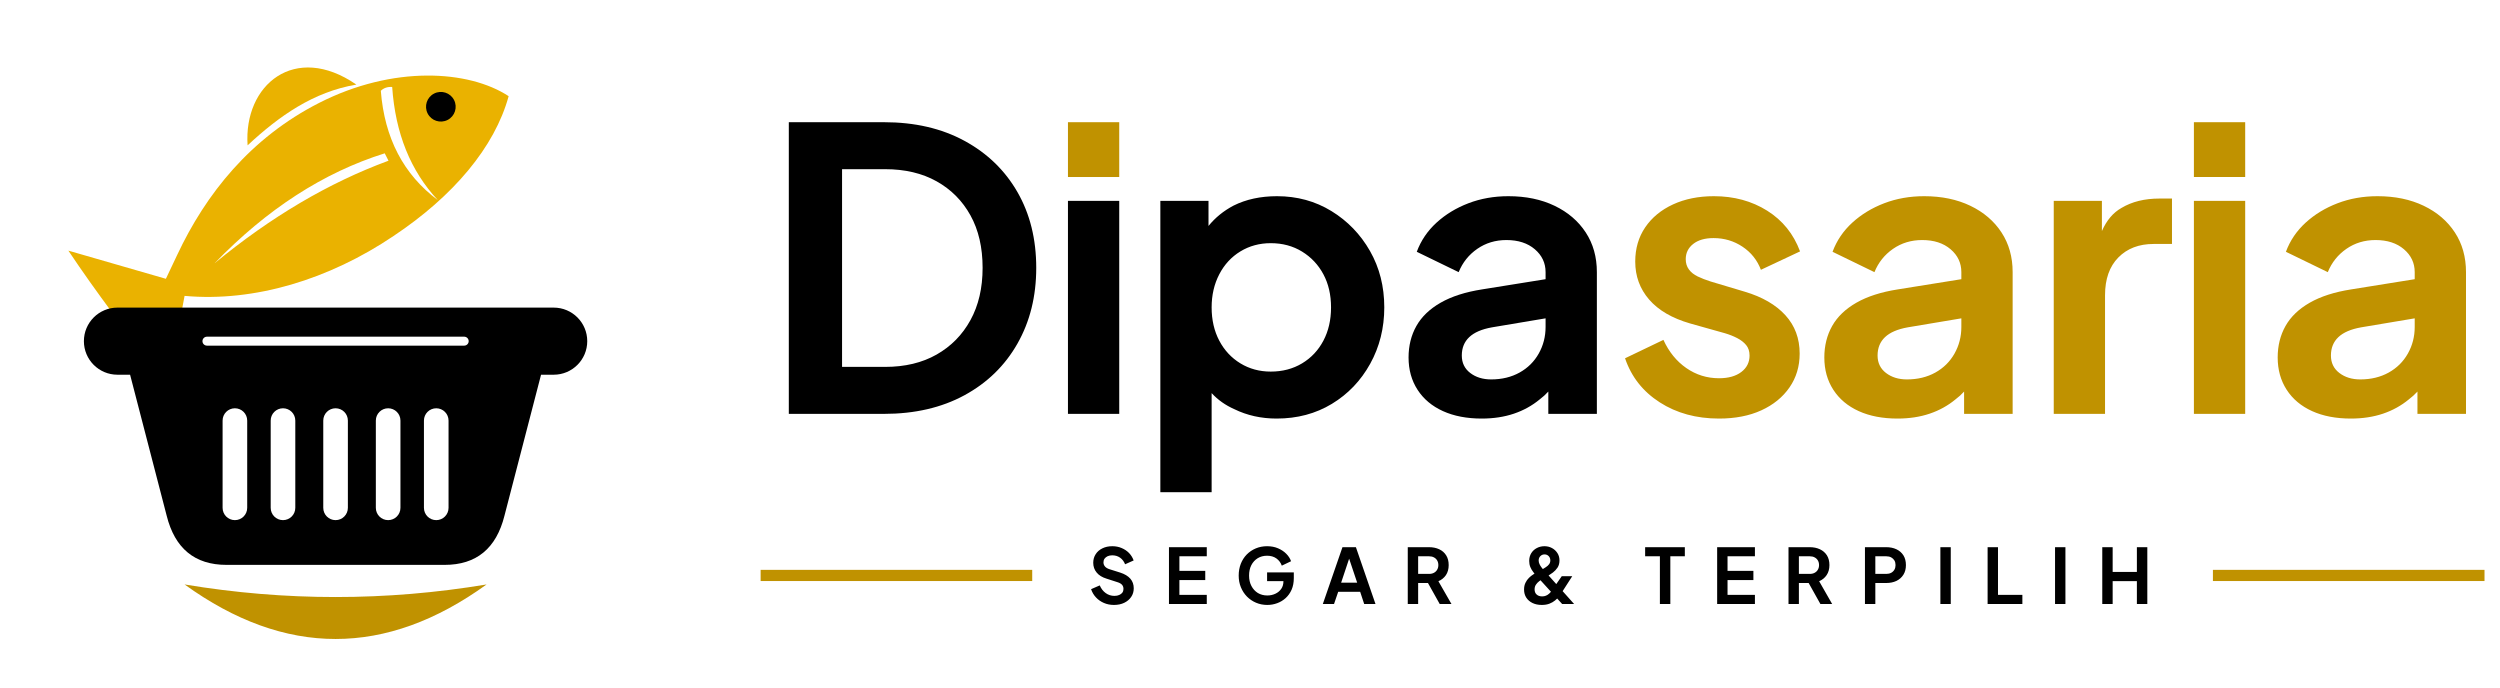
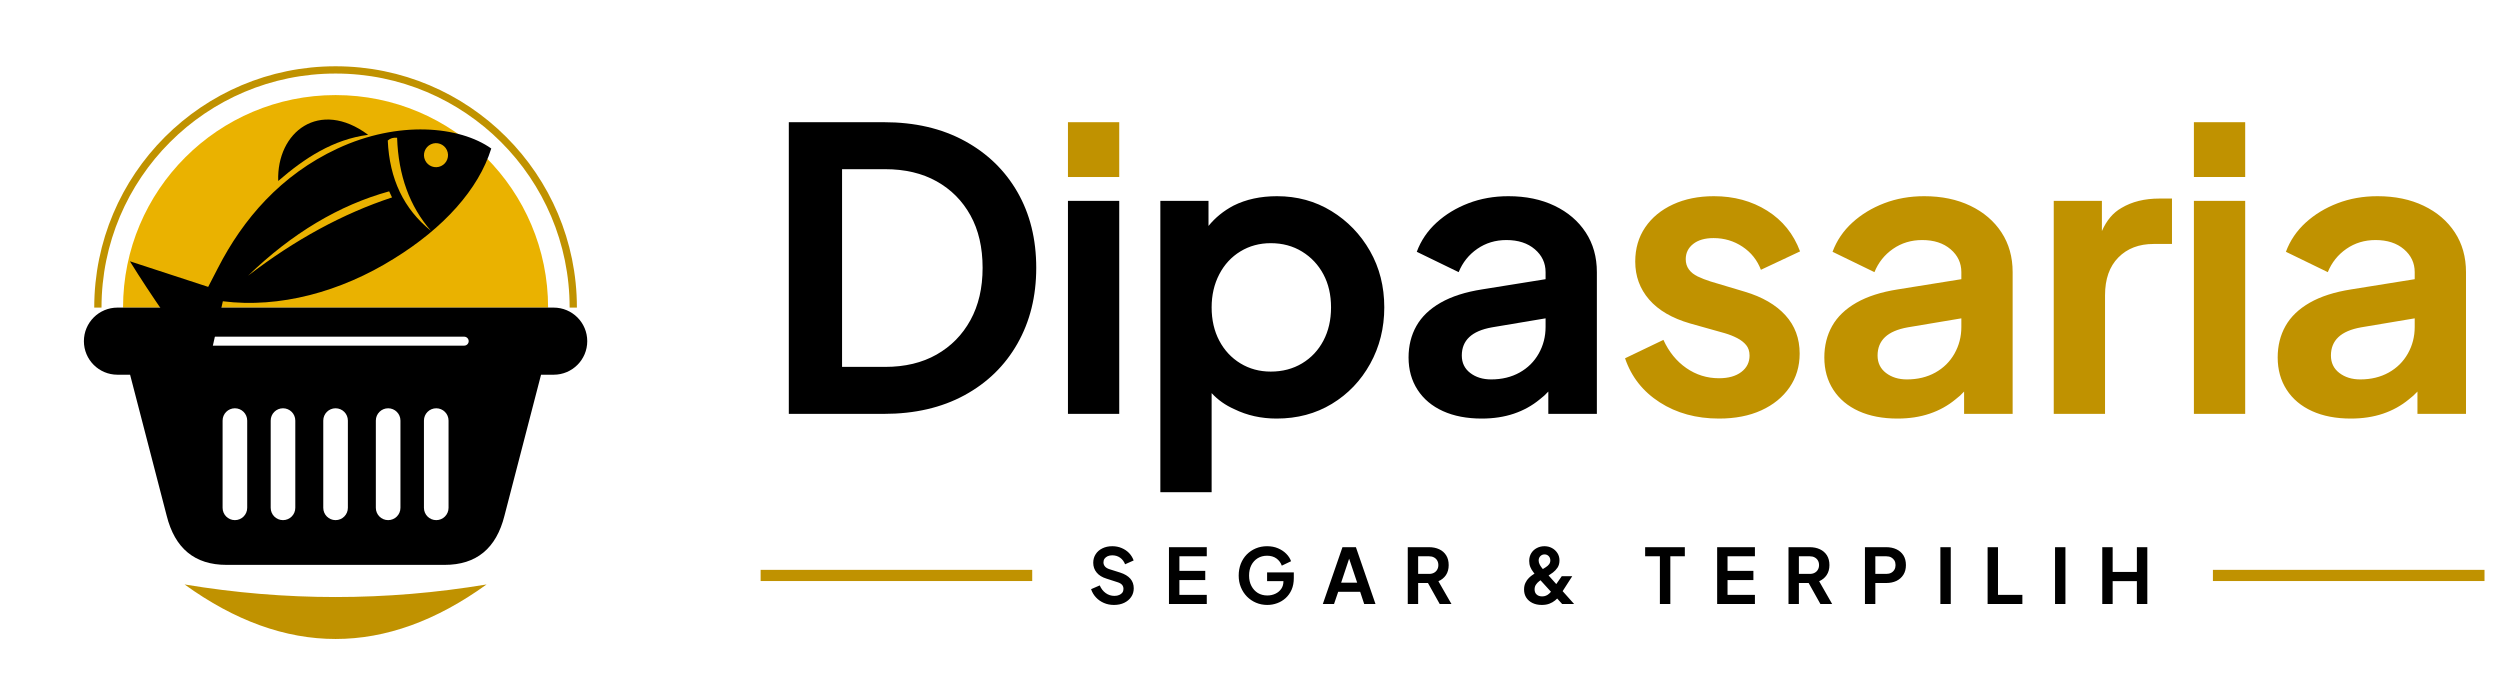
<svg xmlns="http://www.w3.org/2000/svg" viewBox="0 0 447 123" width="447" height="123">
-   <g transform="translate(56 35) rotate(-27) scale(1.06)" fill="#EAB200">
-     <path fill-rule="evenodd" d="M37 0C33 -7 22 -13.5 8 -13.5C-5 -13.5 -16 -8.5 -25 -1.5L-28.5 1.2L-41 -10.5C-40 -2 -38.5 6 -36.5 17.5L-27 5.2C-17 11.5 -4 13.8 9 12.2C21 10.8 31 6.6 37 0ZM18.2 -10.6Q13.6 0.5 18.4 10.2Q15.6 0.5 20.2 -10.3Q19.2 -10.9 18.2 -10.6ZM14 -0.9Q-2 -3.6 -20 2.6Q-2 -1.4 14 0.5Z" />
+   <path fill="#EAB200" d="M22 55A38 38 0 0 1 98 55Z" />
+   <path fill="none" stroke="#C09200" stroke-width="1.3" d="M17.5 55A42.5 42.5 0 0 1 102.5 55" />
+   <g transform="translate(59 40) rotate(-25) scale(0.86)" fill="#000000">
+     <path fill-rule="evenodd" d="M37 0C33 -7 22 -13.5 8 -13.5C-5 -13.5 -16 -8.5 -25 -1.5L-28.5 1.2L-41 -10.5C-40 -2 -38.5 6 -36.5 17.5L-27 5.2C-17 11.5 -4 13.8 9 12.2C21 10.8 31 6.6 37 0ZM18.2 -10.6Q13.6 0.5 18.4 10.2Q15.6 0.5 20.2 -10.3Q19.2 -10.9 18.2 -10.6ZM14 -0.9Q-2 -3.6 -20 2.6Q-2 -1.4 14 0.5ZM28.5 -3.6A2.5 2.5 0 1 0 23.5 -3.6A2.5 2.5 0 1 0 28.5 -3.6Z" />
    <path d="M-6 -12.6C-2 -22 9 -24.5 15 -13.4C8 -15.6 1 -14.6 -6 -12.6Z" />
-     <circle cx="26" cy="-3.6" r="2.5" fill="#000000" />
  </g>
  <path fill-rule="evenodd" fill="#000000" d="M21 55H99A6 6 0 0 1 99 67H96.74L90.2 92.2Q88 101 79.5 101H40.5Q32 101 29.8 92.2L23.26 67H21A6 6 0 0 1 21 55ZM42 73A2.2 2.2 0 0 1 44.2 75.2V90.8A2.2 2.2 0 0 1 39.8 90.8V75.2A2.2 2.2 0 0 1 42 73ZM50.6 73A2.2 2.2 0 0 1 52.8 75.2V90.8A2.2 2.2 0 0 1 48.4 90.8V75.2A2.2 2.2 0 0 1 50.6 73ZM60 73A2.2 2.2 0 0 1 62.2 75.2V90.8A2.2 2.2 0 0 1 57.8 90.8V75.2A2.2 2.2 0 0 1 60 73ZM69.4 73A2.2 2.2 0 0 1 71.6 75.2V90.8A2.2 2.2 0 0 1 67.2 90.8V75.2A2.2 2.2 0 0 1 69.4 73ZM78 73A2.2 2.2 0 0 1 80.2 75.2V90.8A2.2 2.2 0 0 1 75.8 90.8V75.2A2.2 2.2 0 0 1 78 73ZM37 60.2H83A0.8 0.8 0 0 1 83 61.8H37A0.8 0.8 0 0 1 37 60.2Z" />
  <path fill="#C09200" d="M33 104.5Q60 124 87 104.5Q60 109 33 104.5Z" />
  <g transform="translate(136 74) scale(0.7)">
    <path fill="#000000" d="M31.50 0L7.20 0L7.20-74.50L31.50-74.50Q43.30-74.50 52.05-69.75Q60.80-65 65.60-56.65Q70.40-48.30 70.40-37.30L70.40-37.30Q70.40-26.40 65.60-17.95Q60.80-9.50 52.05-4.75Q43.30 0 31.50 0L31.50 0ZM20.80-62.50L20.80-12L31.80-12Q39.40-12 44.95-15.15Q50.50-18.30 53.60-23.95Q56.70-29.60 56.70-37.30L56.70-37.30Q56.70-45.10 53.60-50.70Q50.50-56.30 44.95-59.40Q39.40-62.50 31.80-62.50L31.80-62.50L20.80-62.50ZM91.60 0L78.50 0L78.50-54.40L91.60-54.40L91.60 0ZM115.20 20L102.10 20L102.10-54.40L114.40-54.40L114.40-48Q117-51.20 120.80-53.20L120.80-53.20Q125.60-55.60 131.90-55.60L131.90-55.60Q139.60-55.60 145.80-51.80Q152-48 155.65-41.60Q159.30-35.20 159.30-27.20L159.30-27.20Q159.30-19.30 155.70-12.80Q152.10-6.30 145.90-2.55Q139.70 1.20 131.80 1.20L131.80 1.20Q125.90 1.20 121-1.20L121-1.20Q117.60-2.70 115.20-5.30L115.20-5.30L115.20 20ZM130.30-10.80L130.30-10.80Q134.80-10.80 138.30-12.90Q141.80-15 143.75-18.70Q145.70-22.40 145.70-27.20Q145.70-32 143.75-35.65Q141.80-39.30 138.30-41.45Q134.80-43.60 130.30-43.60L130.30-43.60Q126-43.60 122.55-41.50Q119.10-39.40 117.15-35.65Q115.20-31.90 115.20-27.20L115.20-27.20Q115.20-22.40 117.15-18.70Q119.10-15 122.55-12.90Q126-10.80 130.30-10.80ZM184.20 1.20L184.20 1.20Q178.50 1.20 174.30-0.70Q170.10-2.60 167.80-6.15Q165.50-9.70 165.50-14.40L165.50-14.40Q165.50-18.90 167.50-22.45Q169.50-26 173.70-28.40Q177.90-30.80 184.30-31.80L184.30-31.80L200.50-34.40L200.50-36.20Q200.50-39.70 197.75-42.05Q195.00-44.40 190.50-44.40L190.50-44.40Q186.30-44.40 183.05-42.15Q179.80-39.90 178.30-36.20L178.30-36.20L167.60-41.40Q169.20-45.70 172.65-48.85Q176.10-52 180.80-53.80Q185.50-55.60 191.00-55.60L191.00-55.60Q197.70-55.60 202.80-53.15Q207.90-50.70 210.75-46.35Q213.60-42 213.60-36.20L213.60-36.20L213.60 0L201.20 0L201.20-5.70Q200.20-4.60 199.00-3.70L199.00-3.70Q196.10-1.30 192.40-0.05Q188.70 1.20 184.20 1.20ZM200.50-22.20L200.50-24.40L186.80-22.10Q182.90-21.40 181.00-19.60Q179.10-17.80 179.10-14.90L179.10-14.90Q179.10-12.10 181.25-10.45Q183.40-8.80 186.60-8.80L186.60-8.80Q190.70-8.80 193.85-10.55Q197.00-12.30 198.75-15.40Q200.50-18.50 200.50-22.20L200.50-22.20Z" />
    <path fill="#C09200" d="M91.60-60.50L78.50-60.50L78.50-74.50L91.60-74.50L91.60-60.50Z" />
    <path fill="#C09200" d="M244.80 1.20L244.80 1.20Q236.10 1.20 229.65-2.95Q223.20-7.10 220.80-14.20L220.80-14.20L230.60-18.90Q232.70-14.30 236.45-11.70Q240.20-9.10 244.80-9.10L244.80-9.10Q248.40-9.10 250.50-10.70Q252.60-12.30 252.60-14.90L252.60-14.90Q252.60-16.50 251.75-17.55Q250.90-18.60 249.45-19.35Q248.00-20.10 246.30-20.60L246.30-20.60L237.40-23.10Q230.50-25.10 226.95-29.20Q223.40-33.30 223.40-38.90L223.40-38.90Q223.40-43.90 225.95-47.65Q228.50-51.40 233.05-53.50Q237.60-55.60 243.50-55.60L243.50-55.60Q251.20-55.60 257.10-51.90Q263-48.20 265.50-41.50L265.50-41.50L255.50-36.80Q254.10-40.50 250.80-42.70Q247.50-44.90 243.40-44.90L243.40-44.90Q240.10-44.90 238.20-43.40Q236.30-41.90 236.30-39.50L236.30-39.50Q236.30-38 237.10-36.90Q237.90-35.80 239.35-35.10Q240.80-34.40 242.70-33.80L242.70-33.80L251.40-31.20Q258.10-29.20 261.75-25.20Q265.40-21.20 265.40-15.40L265.40-15.40Q265.40-10.50 262.80-6.75Q260.20-3 255.60-0.90Q251.00 1.20 244.80 1.20ZM290.40 1.20L290.40 1.20Q284.70 1.20 280.50-0.70Q276.30-2.60 274-6.15Q271.70-9.70 271.70-14.40L271.70-14.40Q271.70-18.90 273.70-22.45Q275.70-26 279.90-28.40Q284.10-30.80 290.50-31.80L290.50-31.80L306.70-34.40L306.70-36.20Q306.70-39.70 303.95-42.05Q301.20-44.40 296.70-44.40L296.70-44.40Q292.50-44.40 289.25-42.15Q286-39.90 284.50-36.20L284.50-36.20L273.80-41.40Q275.40-45.70 278.85-48.85Q282.30-52 287-53.80Q291.70-55.60 297.20-55.60L297.20-55.60Q303.90-55.60 309-53.15Q314.10-50.70 316.95-46.35Q319.80-42 319.80-36.20L319.80-36.20L319.80 0L307.40 0L307.40-5.70Q306.40-4.60 305.20-3.70L305.20-3.70Q302.30-1.30 298.60-0.05Q294.90 1.20 290.40 1.20ZM306.70-22.20L306.70-24.40L293-22.10Q289.10-21.40 287.20-19.60Q285.30-17.80 285.30-14.90L285.30-14.90Q285.30-12.10 287.45-10.45Q289.60-8.80 292.80-8.80L292.80-8.80Q296.90-8.80 300.05-10.55Q303.20-12.30 304.95-15.40Q306.70-18.50 306.70-22.20L306.70-22.20ZM343.40 0L330.30 0L330.30-54.40L342.60-54.40L342.60-46.70Q344.40-50.80 347.60-52.60L347.60-52.60Q351.60-55 357.30-55L357.30-55L360.50-55L360.50-43.40L355.80-43.40Q350.20-43.40 346.80-39.95Q343.40-36.50 343.40-30.30L343.40-30.30L343.40 0ZM379.20 0L366.10 0L366.10-54.40L379.20-54.40L379.20 0ZM379.20-60.50L366.10-60.50L366.10-74.50L379.20-74.50L379.20-60.50ZM406.20 1.20L406.20 1.20Q400.50 1.20 396.30-0.70Q392.10-2.60 389.80-6.15Q387.50-9.70 387.50-14.40L387.50-14.40Q387.50-18.90 389.50-22.45Q391.50-26 395.70-28.40Q399.90-30.80 406.30-31.80L406.30-31.80L422.50-34.40L422.50-36.20Q422.50-39.70 419.75-42.05Q417-44.40 412.50-44.40L412.50-44.40Q408.30-44.40 405.05-42.15Q401.80-39.90 400.30-36.20L400.30-36.20L389.60-41.40Q391.20-45.70 394.65-48.85Q398.10-52 402.80-53.80Q407.50-55.60 413-55.60L413-55.60Q419.70-55.60 424.80-53.15Q429.90-50.70 432.75-46.35Q435.60-42 435.60-36.20L435.60-36.20L435.60 0L423.20 0L423.20-5.70Q422.20-4.60 421-3.70L421-3.70Q418.10-1.30 414.40-0.05Q410.70 1.20 406.20 1.20ZM422.50-22.20L422.50-24.40L408.80-22.10Q404.90-21.40 403-19.60Q401.10-17.80 401.10-14.90L401.10-14.90Q401.10-12.10 403.25-10.45Q405.40-8.80 408.60-8.80L408.60-8.80Q412.70-8.80 415.85-10.55Q419-12.30 420.75-15.40Q422.50-18.50 422.50-22.20L422.50-22.20Z" />
  </g>
  <rect x="136" y="101.89" width="48.56" height="2" fill="#C09200" />
  <rect x="395.67" y="101.89" width="48.56" height="2" fill="#C09200" />
  <g transform="translate(194.56 108) scale(0.91)">
    <path fill="#000000" d="M5.07 0.18L5.07 0.18Q4.00 0.18 3.10-0.21Q2.19-0.60 1.54-1.30Q0.89-1.99 0.58-2.92L0.58-2.92L2.28-3.66Q2.69-2.70 3.45-2.15Q4.21-1.60 5.17-1.60L5.17-1.60Q5.71-1.60 6.11-1.78Q6.51-1.95 6.73-2.25Q6.94-2.55 6.94-2.97L6.94-2.97Q6.94-3.46 6.65-3.79Q6.36-4.11 5.77-4.29L5.77-4.29L3.63-4.98Q2.32-5.38 1.67-6.19Q1.00-7.00 1.00-8.10L1.00-8.10Q1.00-9.06 1.48-9.79Q1.95-10.53 2.80-10.94Q3.65-11.36 4.74-11.36L4.74-11.36Q5.75-11.36 6.58-11.00Q7.42-10.65 8.03-10.03Q8.64-9.40 8.94-8.56L8.94-8.56L7.26-7.81Q6.93-8.65 6.27-9.11Q5.61-9.57 4.74-9.57L4.74-9.57Q4.23-9.57 3.84-9.40Q3.45-9.22 3.23-8.92Q3.01-8.61 3.01-8.19L3.01-8.19Q3.01-7.72 3.31-7.37Q3.61-7.02 4.23-6.83L4.23-6.83L6.29-6.18Q7.62-5.75 8.29-4.98Q8.96-4.21 8.96-3.09L8.96-3.09Q8.96-2.13 8.46-1.40Q7.96-0.66 7.09-0.24Q6.22 0.18 5.07 0.18ZM23.31 0L15.88 0L15.88-11.17L23.31-11.17L23.31-9.38L17.93-9.38L17.93-6.51L23.01-6.51L23.01-4.71L17.93-4.71L17.93-1.80L23.31-1.80L23.31 0ZM35.20 0.18L35.20 0.18Q34.01 0.18 32.98-0.26Q31.97-0.69 31.20-1.47Q30.44-2.25 30.01-3.30Q29.58-4.35 29.58-5.59Q29.58-6.84 29.99-7.90Q30.41-8.96 31.16-9.73Q31.92-10.50 32.94-10.93Q33.96-11.36 35.16-11.36Q36.36-11.36 37.31-10.95Q38.27-10.54 38.92-9.88Q39.59-9.21 39.87-8.41L39.87-8.41L38.05-7.54Q37.74-8.41 36.99-8.96Q36.24-9.49 35.16-9.49L35.16-9.49Q34.11-9.49 33.31-9Q32.51-8.50 32.06-7.63Q31.62-6.76 31.62-5.59Q31.62-4.42 32.08-3.55Q32.54-2.67 33.34-2.17Q34.16-1.68 35.20-1.68L35.20-1.68Q36.06-1.68 36.78-2.02Q37.50-2.35 37.94-2.98Q38.37-3.60 38.37-4.46L38.37-4.46L38.37-4.50L35.16-4.50L35.16-6.22L40.41-6.22L40.41-5.10Q40.41-3.81 39.98-2.82Q39.54-1.83 38.80-1.16Q38.05-0.49 37.13-0.16Q36.20 0.18 35.20 0.18ZM48.31 0L46.11 0L49.97-11.17L52.61-11.17L56.46 0L54.24 0L53.45-2.40L49.13-2.40L48.31 0ZM51.28-8.91L49.71-4.20L52.86-4.20L51.28-8.91ZM64.84 0L62.80 0L62.80-11.17L66.96-11.17Q68.10-11.17 68.98-10.76Q69.86-10.35 70.35-9.56Q70.84-8.78 70.84-7.65L70.84-7.65Q70.84-6.50 70.30-5.68Q69.75-4.88 68.82-4.48L68.82-4.48L71.39 0L69.08 0L66.77-4.13L64.84-4.13L64.84 0ZM64.84-9.38L64.84-5.92L66.99-5.92Q67.55-5.92 67.95-6.14Q68.36-6.36 68.58-6.75Q68.81-7.14 68.81-7.65L68.81-7.65Q68.81-8.17 68.58-8.56Q68.36-8.94 67.95-9.16Q67.55-9.38 66.99-9.38L66.99-9.38L64.84-9.38ZM89.13 0.18L89.13 0.18Q88.09 0.18 87.31-0.20Q86.54-0.57 86.09-1.25Q85.65-1.93 85.65-2.85L85.65-2.85Q85.65-3.61 85.93-4.18Q86.20-4.74 86.61-5.14Q87.02-5.54 87.42-5.79L87.42-5.79Q87.57-5.89 87.70-5.97L87.70-5.97Q87.59-6.13 87.45-6.30L87.45-6.30Q87.11-6.73 86.88-7.27Q86.66-7.81 86.66-8.47L86.66-8.47Q86.66-9.34 87.07-10.00Q87.48-10.65 88.16-11.00Q88.84-11.36 89.66-11.36L89.66-11.36Q90.48-11.36 91.15-10.99Q91.81-10.63 92.21-10.00Q92.61-9.38 92.61-8.56L92.61-8.56Q92.61-7.74 92.23-7.16Q91.84-6.58 91.32-6.19L91.32-6.19Q90.87-5.85 90.47-5.61L90.47-5.61L91.98-3.92L93.06-5.47L95.12-5.47L93.23-2.53L95.49 0L93.14 0L92.16-1.08Q91.97-0.89 91.74-0.70L91.74-0.70Q91.28-0.32 90.64-0.07Q90 0.18 89.13 0.18ZM90.93-2.42L88.88-4.67Q88.74-4.58 88.61-4.47L88.61-4.47Q88.23-4.18 87.98-3.80Q87.72-3.42 87.72-2.88L87.72-2.88Q87.72-2.23 88.12-1.87Q88.52-1.50 89.20-1.50L89.20-1.50Q89.63-1.50 89.95-1.64Q90.29-1.78 90.54-2.01L90.54-2.01Q90.77-2.19 90.93-2.42L90.93-2.42ZM89.34-6.87L89.34-6.87Q89.66-7.05 89.94-7.25L89.94-7.25Q90.33-7.50 90.57-7.82Q90.81-8.14 90.81-8.58L90.81-8.58Q90.81-9.07 90.49-9.41Q90.17-9.75 89.67-9.75L89.67-9.75Q89.19-9.75 88.85-9.41Q88.52-9.07 88.52-8.56L88.52-8.56Q88.52-8.19 88.69-7.83Q88.86-7.47 89.10-7.17L89.10-7.17Q89.22-7.00 89.34-6.87ZM114.39 0L112.34 0L112.34-9.38L109.44-9.38L109.44-11.17L117.24-11.17L117.24-9.38L114.39-9.38L114.39 0ZM131.01 0L123.59 0L123.59-11.17L131.01-11.17L131.01-9.38L125.63-9.38L125.63-6.51L130.71-6.51L130.71-4.71L125.63-4.71L125.63-1.80L131.01-1.80L131.01 0ZM139.65 0L137.61 0L137.61-11.17L141.76-11.17Q142.91-11.17 143.78-10.76Q144.66-10.35 145.16-9.56Q145.65-8.78 145.65-7.65L145.65-7.65Q145.65-6.50 145.10-5.68Q144.56-4.88 143.63-4.48L143.63-4.48L146.19 0L143.88 0L141.57-4.13L139.65-4.13L139.65 0ZM139.65-9.38L139.65-5.92L141.79-5.92Q142.35-5.92 142.75-6.14Q143.16-6.36 143.38-6.75Q143.61-7.14 143.61-7.65L143.61-7.65Q143.61-8.17 143.38-8.56Q143.16-8.94 142.75-9.16Q142.35-9.38 141.79-9.38L141.79-9.38L139.65-9.38ZM154.67 0L152.63 0L152.63-11.17L156.80-11.17Q157.94-11.17 158.81-10.76Q159.69-10.35 160.19-9.56Q160.68-8.78 160.68-7.65L160.68-7.65Q160.68-6.54 160.18-5.75Q159.68-4.96 158.81-4.54Q157.94-4.13 156.80-4.13L156.80-4.13L154.67-4.13L154.67 0ZM154.67-9.38L154.67-5.92L156.83-5.92Q157.38-5.92 157.79-6.14Q158.19-6.36 158.42-6.75Q158.64-7.14 158.64-7.65L158.64-7.65Q158.64-8.17 158.42-8.56Q158.19-8.94 157.79-9.16Q157.38-9.38 156.83-9.38L156.83-9.38L154.67-9.38ZM169.49 0L167.45 0L167.45-11.17L169.49-11.17L169.49 0ZM183.56 0L176.73 0L176.73-11.17L178.77-11.17L178.77-1.80L183.56-1.80L183.56 0ZM192.02 0L189.98 0L189.98-11.17L192.02-11.17L192.02 0ZM201.30 0L199.26 0L199.26-11.17L201.30-11.17L201.30-6.30L206.06-6.30L206.06-11.17L208.11-11.17L208.11 0L206.06 0L206.06-4.50L201.30-4.50L201.30 0Z" />
  </g>
</svg>
